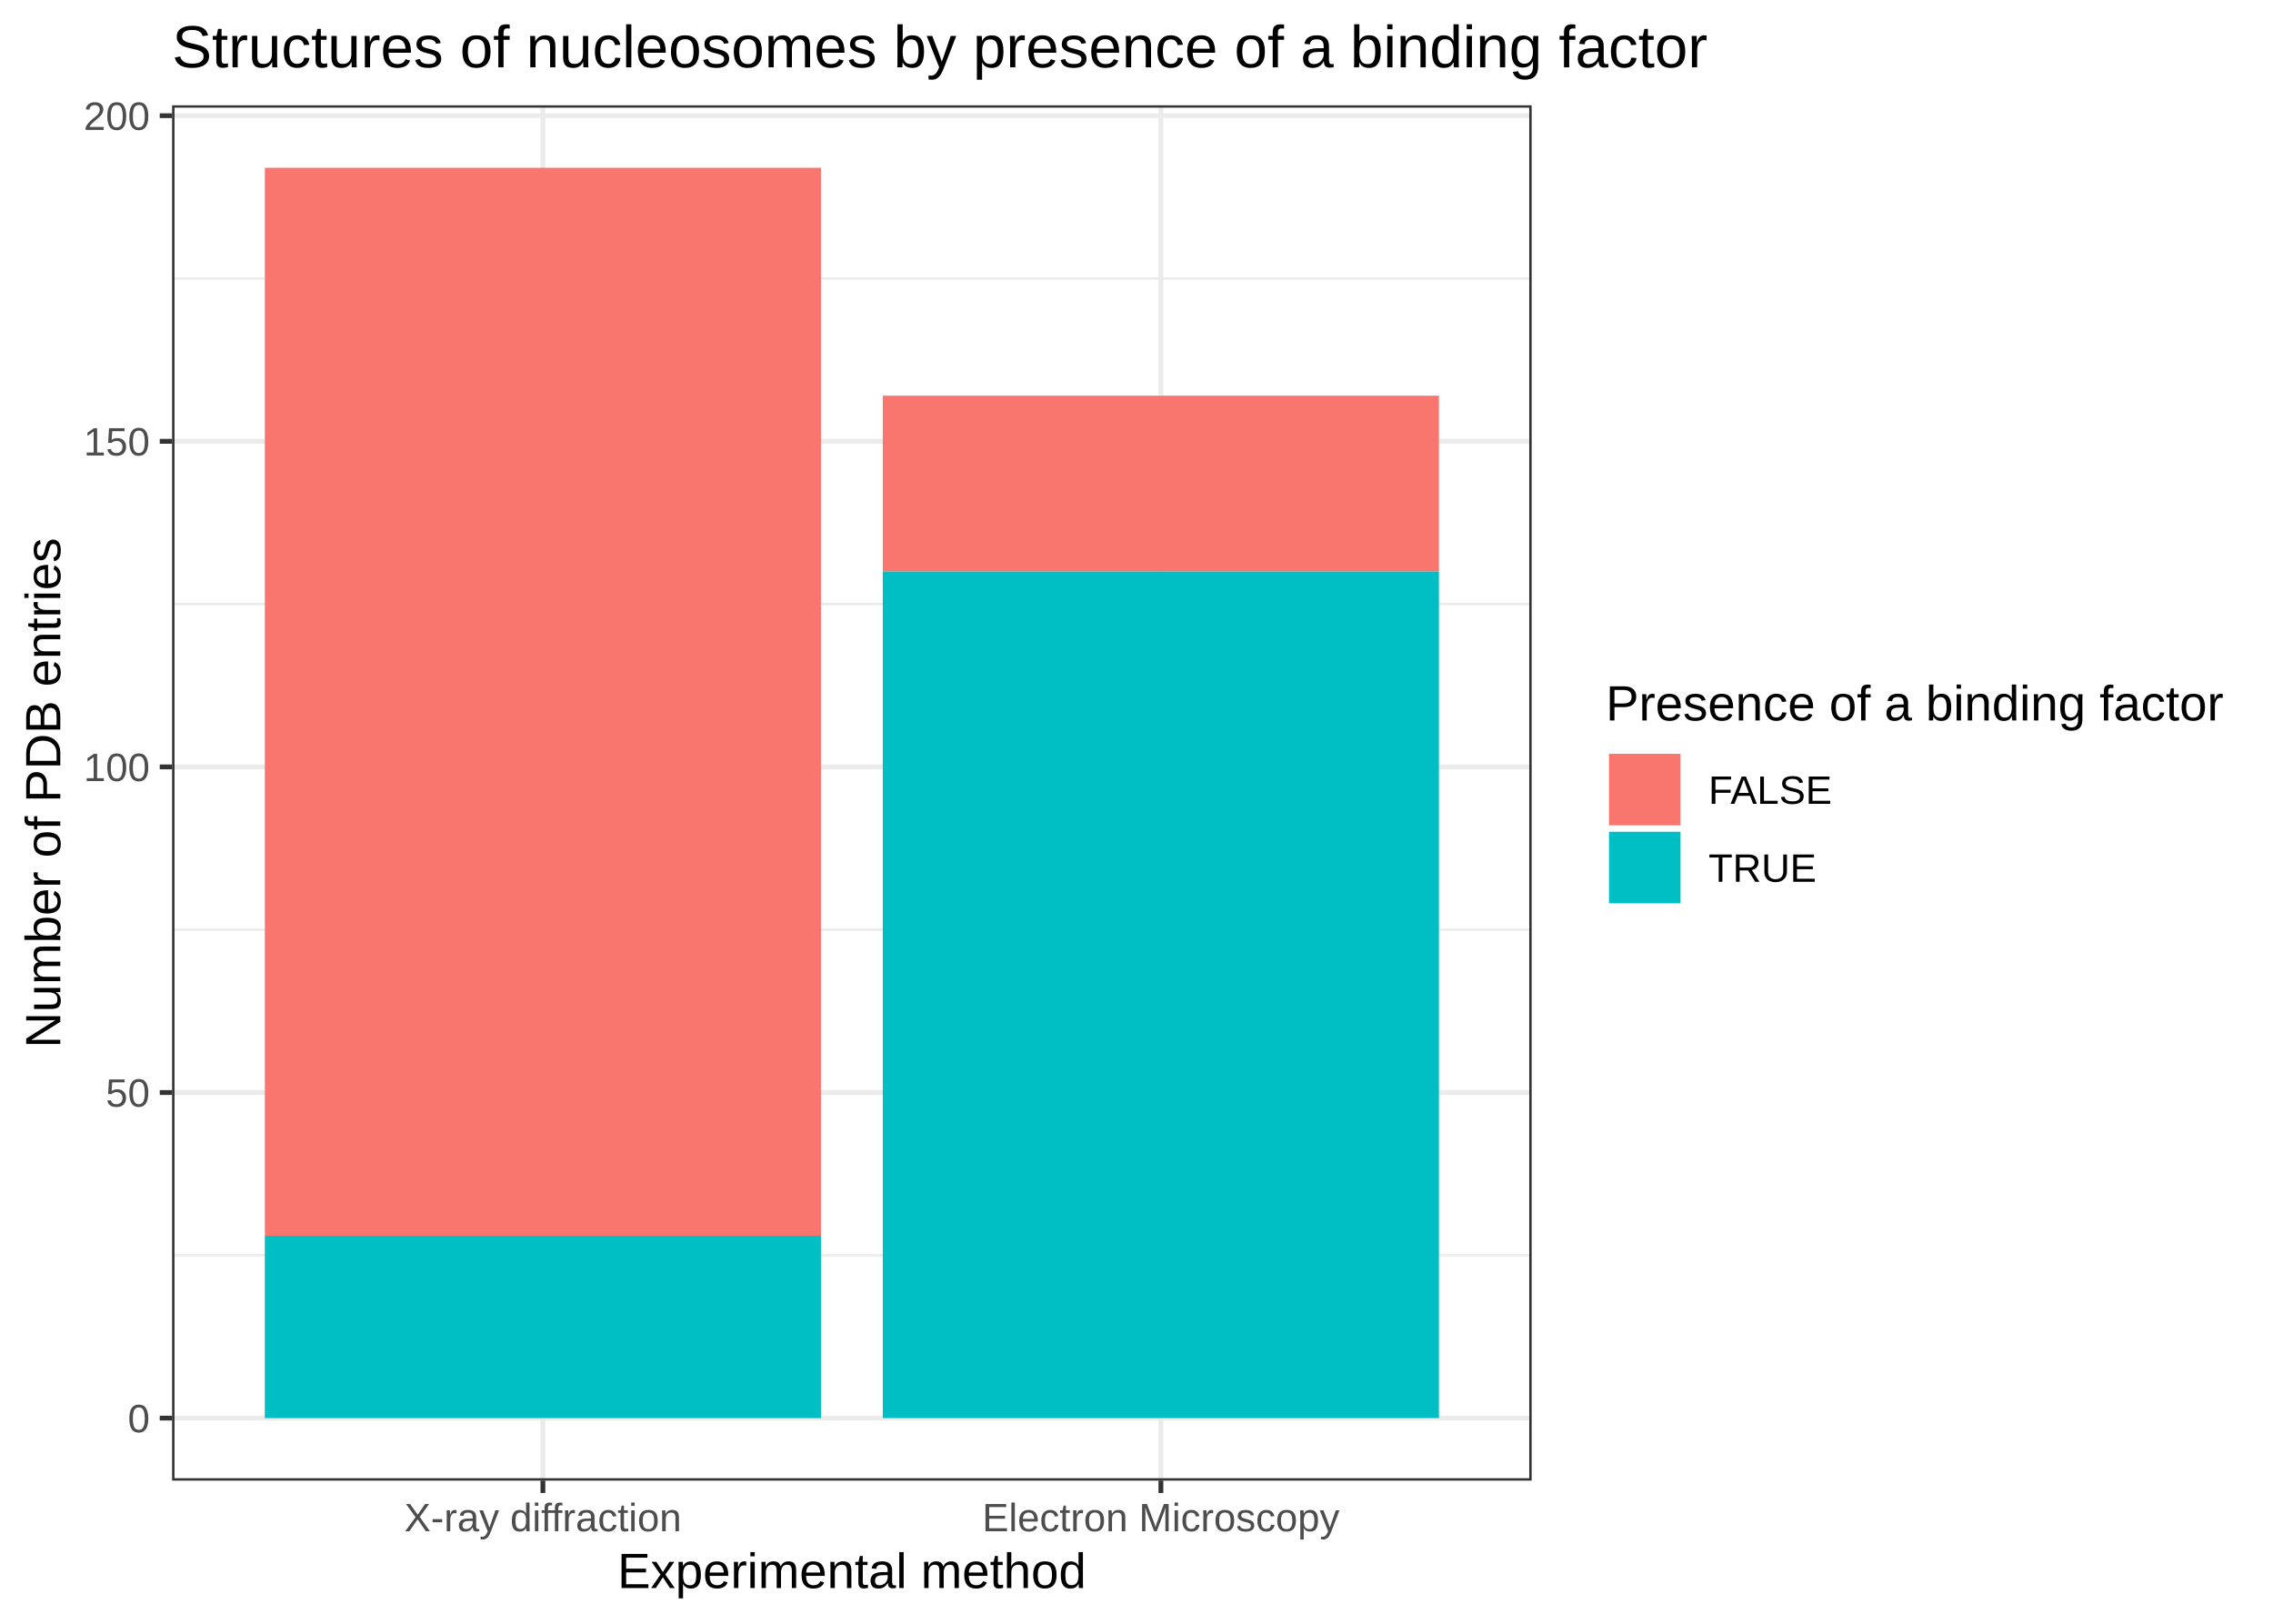
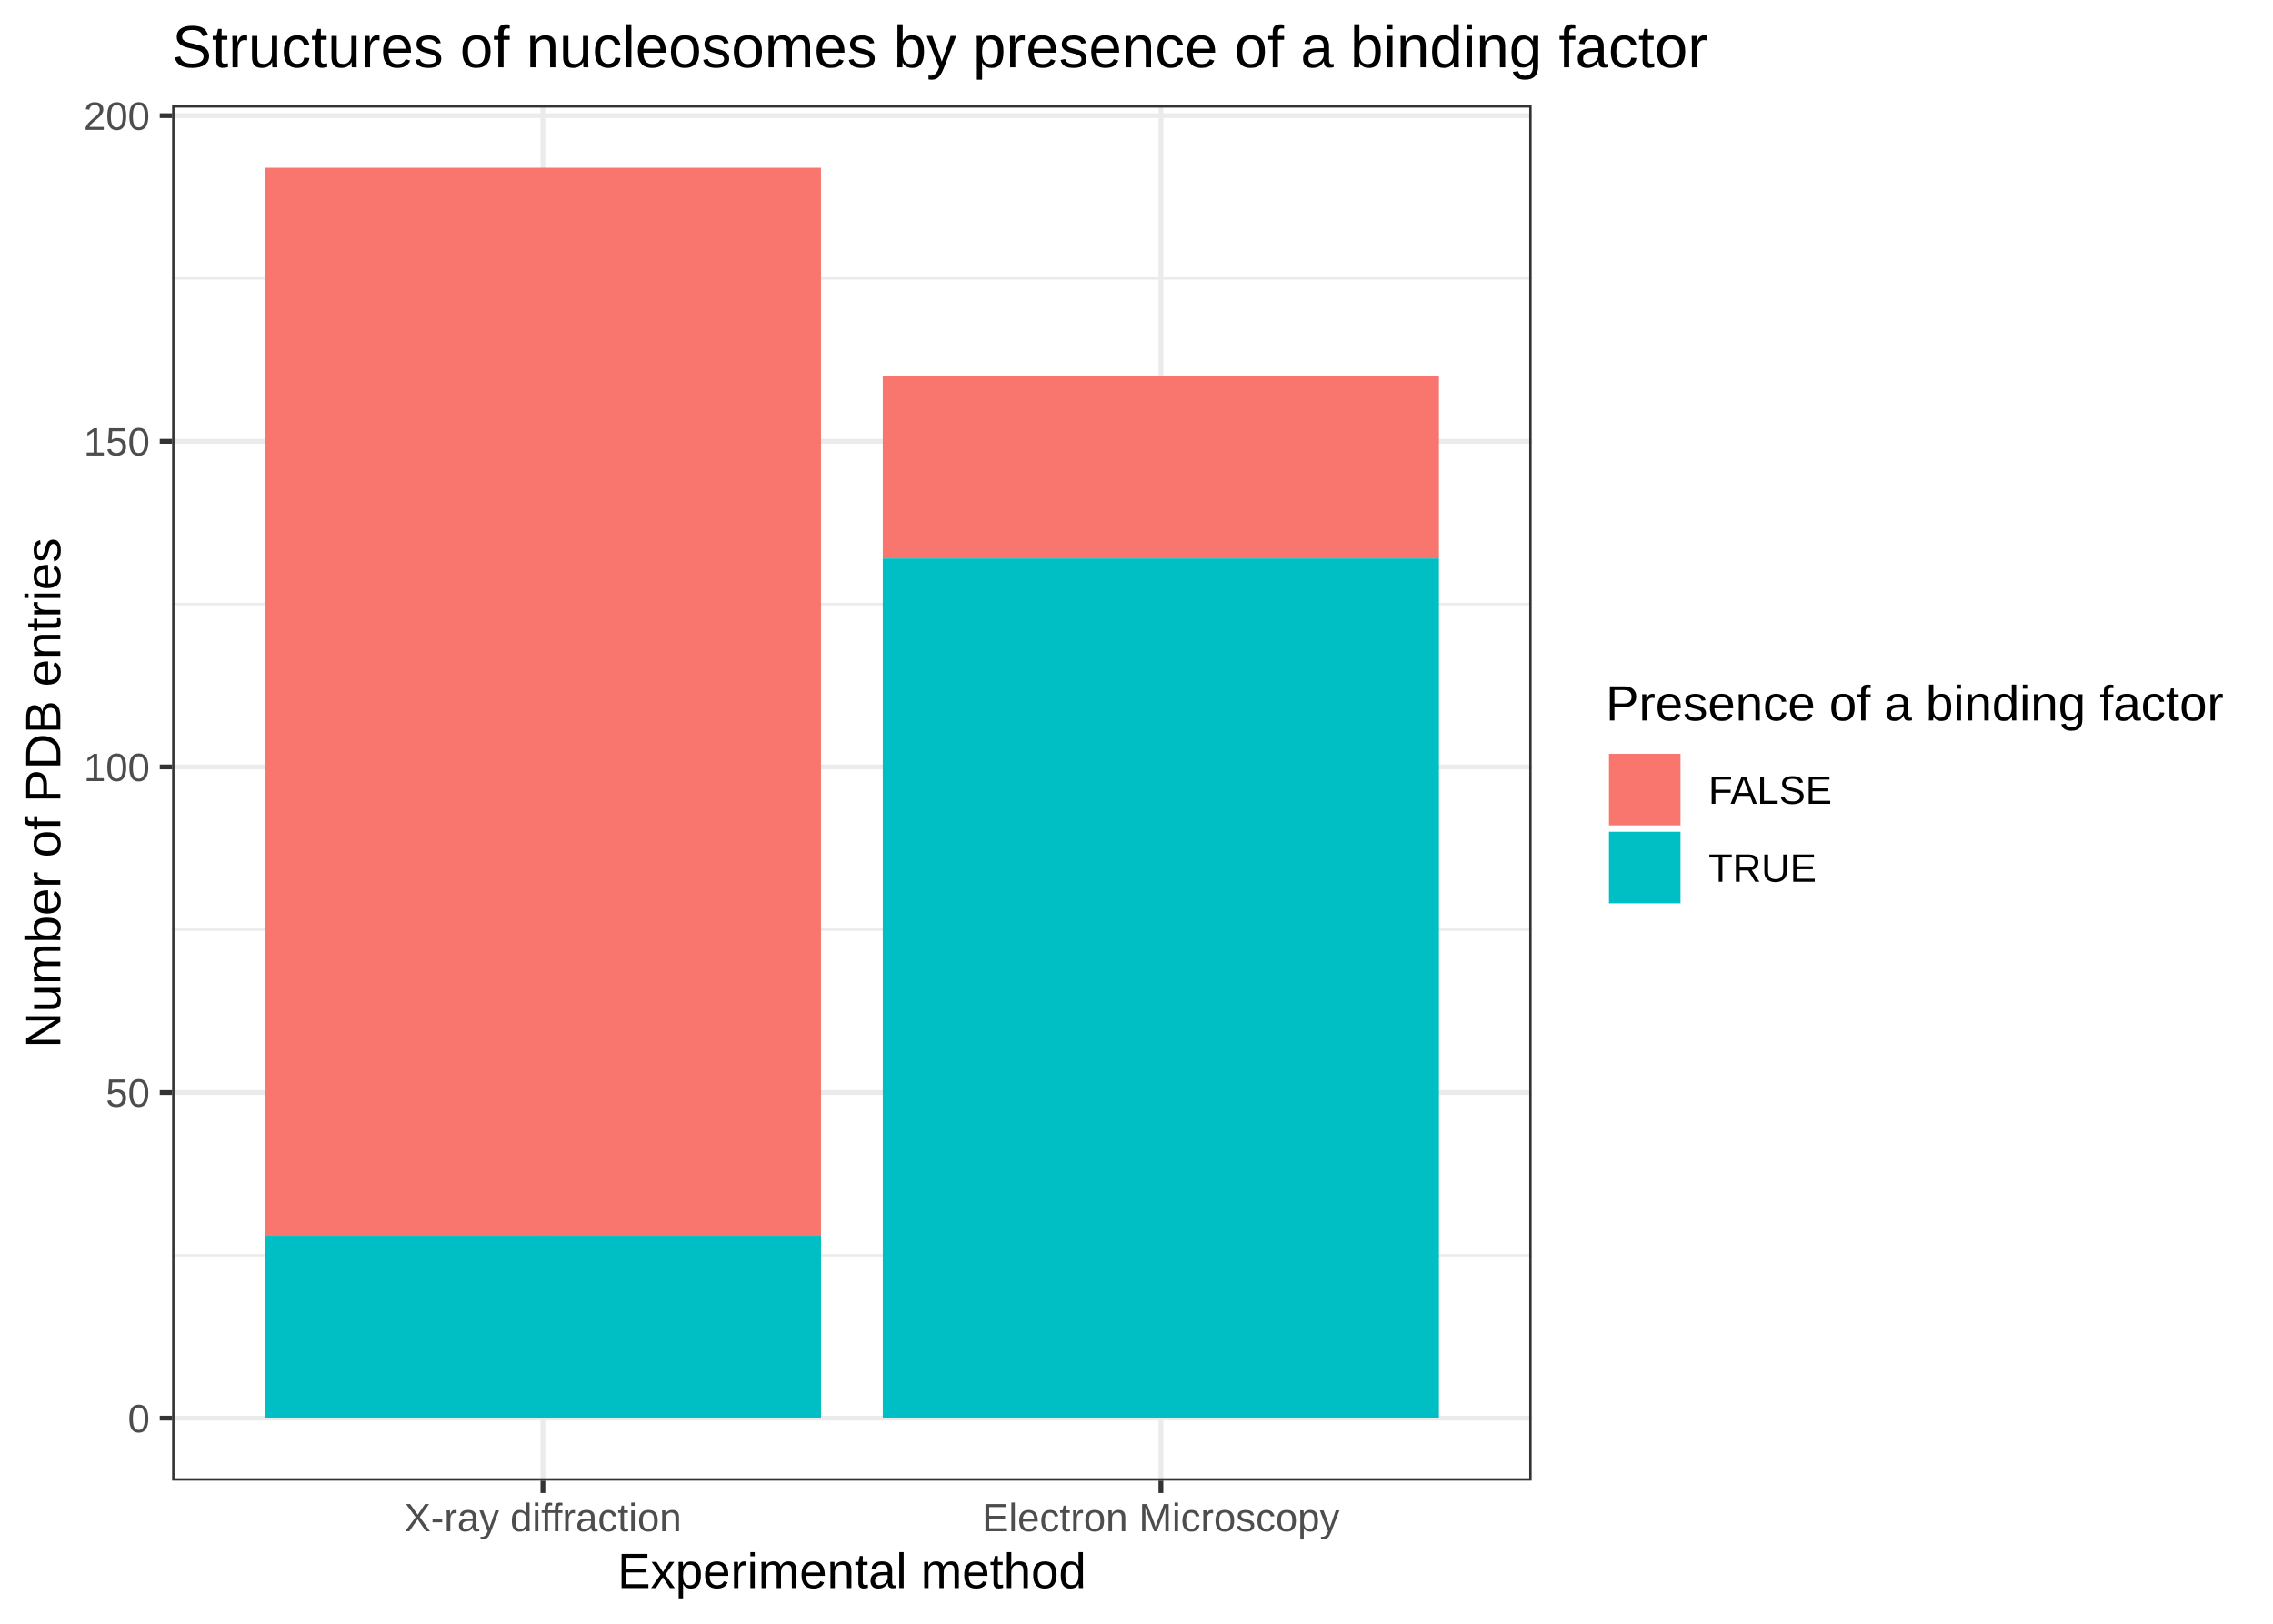
<svg xmlns="http://www.w3.org/2000/svg" class="svglite" width="504.00pt" height="360.00pt" viewBox="0 0 504.00 360.00">
  <defs>
    <style type="text/css">
    .svglite line, .svglite polyline, .svglite polygon, .svglite path, .svglite rect, .svglite circle {
      fill: none;
      stroke: #000000;
      stroke-linecap: round;
      stroke-linejoin: round;
      stroke-miterlimit: 10.00;
    }
  </style>
  </defs>
  <rect width="100%" height="100%" style="stroke: none; fill: #FFFFFF;" />
  <defs>
    <clipPath id="cpMC4wMHw1MDQuMDB8MC4wMHwzNjAuMDA=">
      <rect x="0.00" y="0.00" width="504.00" height="360.00" />
    </clipPath>
  </defs>
  <g clip-path="url(#cpMC4wMHw1MDQuMDB8MC4wMHwzNjAuMDA=)">
    <rect x="0.00" y="0.00" width="504.00" height="360.00" style="stroke-width: 1.07; stroke: #FFFFFF; fill: #FFFFFF;" />
  </g>
  <defs>
    <clipPath id="cpMzguMTZ8MzM5LjYyfDIzLjM0fDMyOC4yNw==">
      <rect x="38.16" y="23.34" width="301.46" height="304.93" />
    </clipPath>
  </defs>
  <g clip-path="url(#cpMzguMTZ8MzM5LjYyfDIzLjM0fDMyOC4yNw==)">
    <rect x="38.16" y="23.34" width="301.46" height="304.93" style="stroke-width: 1.07; stroke: none; fill: #FFFFFF;" />
    <polyline points="38.16,278.31 339.62,278.31 " style="stroke-width: 0.53; stroke: #EBEBEB; stroke-linecap: butt;" />
    <polyline points="38.16,206.12 339.62,206.12 " style="stroke-width: 0.53; stroke: #EBEBEB; stroke-linecap: butt;" />
    <polyline points="38.16,133.93 339.62,133.93 " style="stroke-width: 0.53; stroke: #EBEBEB; stroke-linecap: butt;" />
    <polyline points="38.16,61.74 339.62,61.74 " style="stroke-width: 0.53; stroke: #EBEBEB; stroke-linecap: butt;" />
    <polyline points="38.16,314.41 339.62,314.41 " style="stroke-width: 1.07; stroke: #EBEBEB; stroke-linecap: butt;" />
    <polyline points="38.16,242.22 339.62,242.22 " style="stroke-width: 1.07; stroke: #EBEBEB; stroke-linecap: butt;" />
    <polyline points="38.16,170.03 339.62,170.03 " style="stroke-width: 1.07; stroke: #EBEBEB; stroke-linecap: butt;" />
    <polyline points="38.16,97.84 339.62,97.84 " style="stroke-width: 1.07; stroke: #EBEBEB; stroke-linecap: butt;" />
    <polyline points="38.16,25.65 339.62,25.65 " style="stroke-width: 1.07; stroke: #EBEBEB; stroke-linecap: butt;" />
    <polyline points="120.38,328.27 120.38,23.34 " style="stroke-width: 1.07; stroke: #EBEBEB; stroke-linecap: butt;" />
    <polyline points="257.41,328.27 257.41,23.34 " style="stroke-width: 1.07; stroke: #EBEBEB; stroke-linecap: butt;" />
    <rect x="58.72" y="37.20" width="123.32" height="236.78" style="stroke-width: 1.07; stroke: none; stroke-linecap: square; stroke-linejoin: miter; fill: #F8766D;" />
    <rect x="58.72" y="273.98" width="123.32" height="40.43" style="stroke-width: 1.07; stroke: none; stroke-linecap: square; stroke-linejoin: miter; fill: #00BFC4;" />
-     <rect x="195.74" y="87.73" width="123.32" height="38.98" style="stroke-width: 1.07; stroke: none; stroke-linecap: square; stroke-linejoin: miter; fill: #F8766D;" />
-     <rect x="195.74" y="126.71" width="123.32" height="187.69" style="stroke-width: 1.07; stroke: none; stroke-linecap: square; stroke-linejoin: miter; fill: #00BFC4;" />
+     <rect x="195.74" y="83.40" width="123.32" height="40.43" style="stroke-width: 1.07; stroke: none; stroke-linecap: square; stroke-linejoin: miter; fill: #F8766D;" />
+     <rect x="195.74" y="123.82" width="123.32" height="190.58" style="stroke-width: 1.07; stroke: none; stroke-linecap: square; stroke-linejoin: miter; fill: #00BFC4;" />
    <rect x="38.16" y="23.34" width="301.46" height="304.93" style="stroke-width: 1.07; stroke: #333333;" />
  </g>
  <g clip-path="url(#cpMC4wMHw1MDQuMDB8MC4wMHwzNjAuMDA=)">
    <text x="33.23" y="317.56" text-anchor="end" style="font-size: 8.80px; fill: #4D4D4D; font-family: Arial;" textLength="4.90px" lengthAdjust="spacingAndGlyphs">0</text>
    <text x="33.23" y="245.37" text-anchor="end" style="font-size: 8.80px; fill: #4D4D4D; font-family: Arial;" textLength="9.79px" lengthAdjust="spacingAndGlyphs">50</text>
    <text x="33.23" y="173.18" text-anchor="end" style="font-size: 8.80px; fill: #4D4D4D; font-family: Arial;" textLength="14.69px" lengthAdjust="spacingAndGlyphs">100</text>
    <text x="33.23" y="100.99" text-anchor="end" style="font-size: 8.80px; fill: #4D4D4D; font-family: Arial;" textLength="14.69px" lengthAdjust="spacingAndGlyphs">150</text>
    <text x="33.23" y="28.80" text-anchor="end" style="font-size: 8.80px; fill: #4D4D4D; font-family: Arial;" textLength="14.69px" lengthAdjust="spacingAndGlyphs">200</text>
    <polyline points="35.42,314.41 38.16,314.41 " style="stroke-width: 1.07; stroke: #333333; stroke-linecap: butt;" />
    <polyline points="35.42,242.22 38.16,242.22 " style="stroke-width: 1.07; stroke: #333333; stroke-linecap: butt;" />
    <polyline points="35.42,170.03 38.16,170.03 " style="stroke-width: 1.07; stroke: #333333; stroke-linecap: butt;" />
    <polyline points="35.42,97.84 38.16,97.84 " style="stroke-width: 1.07; stroke: #333333; stroke-linecap: butt;" />
    <polyline points="35.42,25.65 38.16,25.65 " style="stroke-width: 1.07; stroke: #333333; stroke-linecap: butt;" />
    <polyline points="120.38,331.01 120.38,328.27 " style="stroke-width: 1.07; stroke: #333333; stroke-linecap: butt;" />
    <polyline points="257.41,331.01 257.41,328.27 " style="stroke-width: 1.07; stroke: #333333; stroke-linecap: butt;" />
    <text x="120.38" y="339.50" text-anchor="middle" style="font-size: 8.80px; fill: #4D4D4D; font-family: Arial;" textLength="61.60px" lengthAdjust="spacingAndGlyphs">X-ray diffraction</text>
    <text x="257.41" y="339.50" text-anchor="middle" style="font-size: 8.80px; fill: #4D4D4D; font-family: Arial;" textLength="79.21px" lengthAdjust="spacingAndGlyphs">Electron Microscopy</text>
    <text x="188.89" y="352.09" text-anchor="middle" style="font-size: 11.00px; font-family: Arial;" textLength="103.95px" lengthAdjust="spacingAndGlyphs">Experimental method</text>
    <text transform="translate(13.37,175.80) rotate(-90)" text-anchor="middle" style="font-size: 11.00px; font-family: Arial;" textLength="113.10px" lengthAdjust="spacingAndGlyphs">Number of PDB entries</text>
    <rect x="350.58" y="145.14" width="147.94" height="61.32" style="stroke-width: 1.07; stroke: none; fill: #FFFFFF;" />
    <text x="356.06" y="159.73" style="font-size: 11.00px; font-family: Arial;" textLength="136.98px" lengthAdjust="spacingAndGlyphs">Presence of a binding factor</text>
    <rect x="356.06" y="166.42" width="17.28" height="17.28" style="stroke-width: 1.07; stroke: none; fill: #FFFFFF;" />
    <rect x="356.77" y="167.13" width="15.86" height="15.86" style="stroke-width: 1.07; stroke: none; stroke-linecap: square; stroke-linejoin: miter; fill: #F8766D;" />
    <rect x="356.06" y="183.70" width="17.28" height="17.28" style="stroke-width: 1.07; stroke: none; fill: #FFFFFF;" />
    <rect x="356.77" y="184.41" width="15.86" height="15.86" style="stroke-width: 1.07; stroke: none; stroke-linecap: square; stroke-linejoin: miter; fill: #00BFC4;" />
    <text x="378.82" y="178.22" style="font-size: 8.80px; font-family: Arial;" textLength="27.87px" lengthAdjust="spacingAndGlyphs">FALSE</text>
    <text x="378.82" y="195.50" style="font-size: 8.80px; font-family: Arial;" textLength="23.94px" lengthAdjust="spacingAndGlyphs">TRUE</text>
    <text x="38.16" y="14.94" style="font-size: 13.20px; font-family: Arial;" textLength="340.23px" lengthAdjust="spacingAndGlyphs">Structures of nucleosomes by presence of a binding factor</text>
  </g>
</svg>
